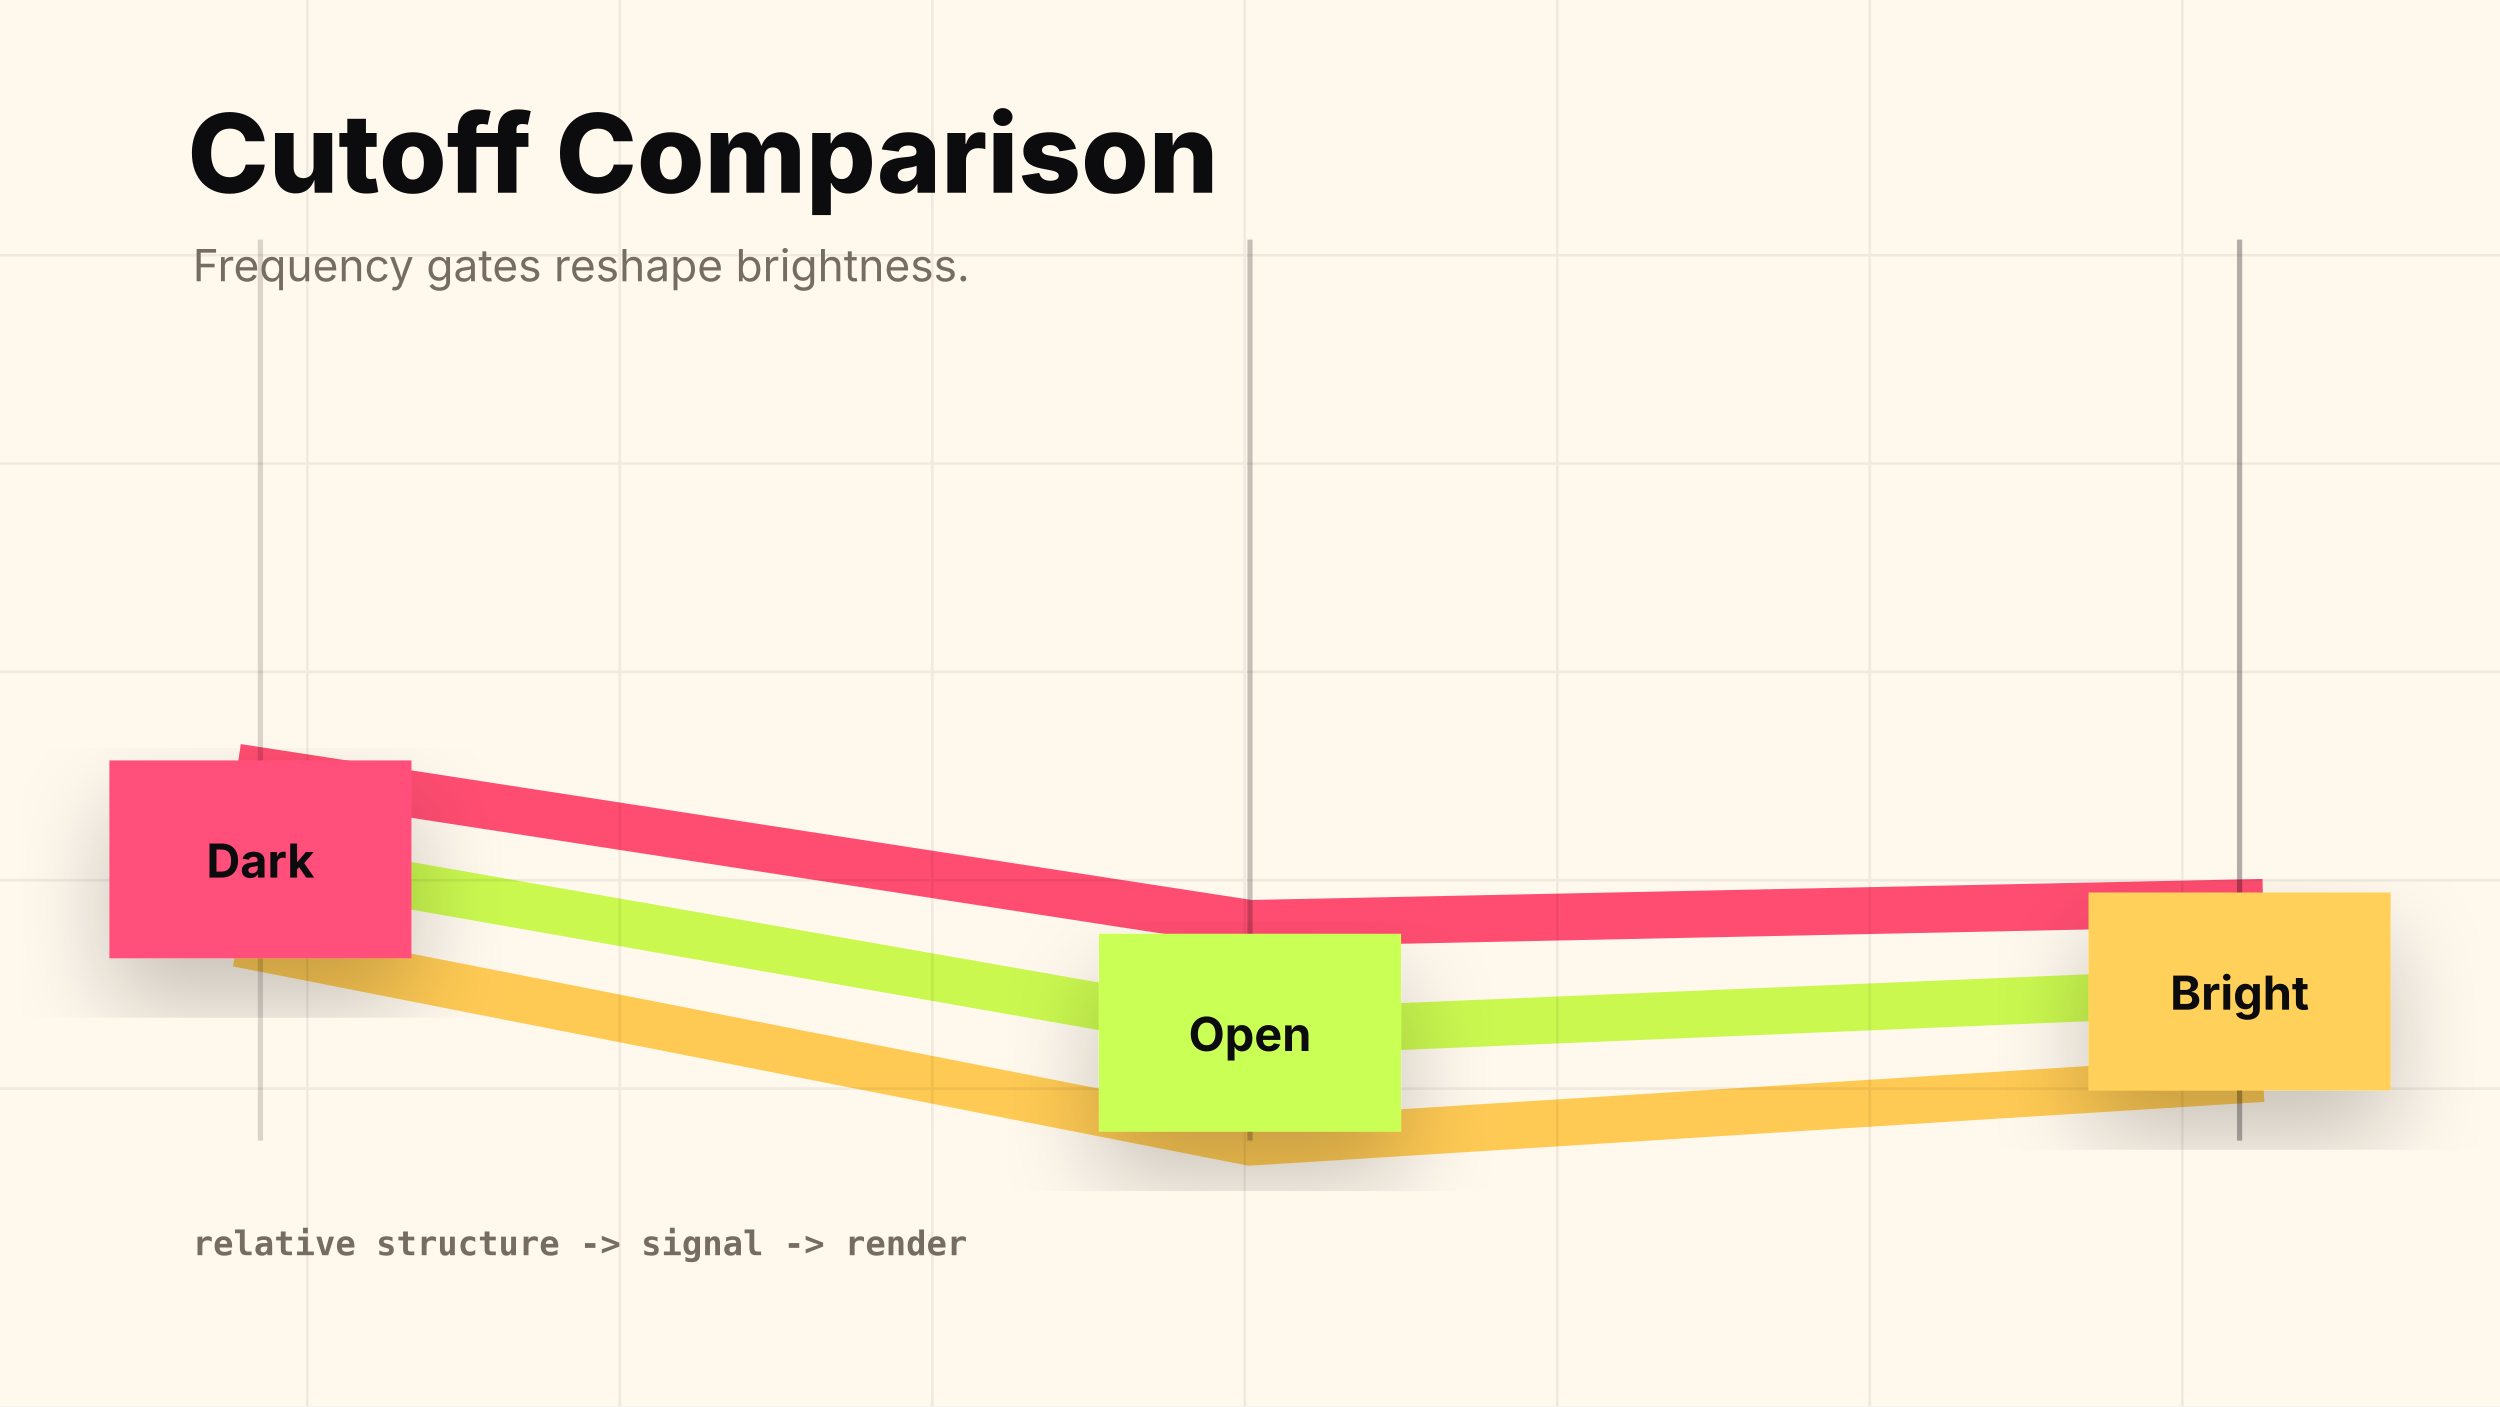
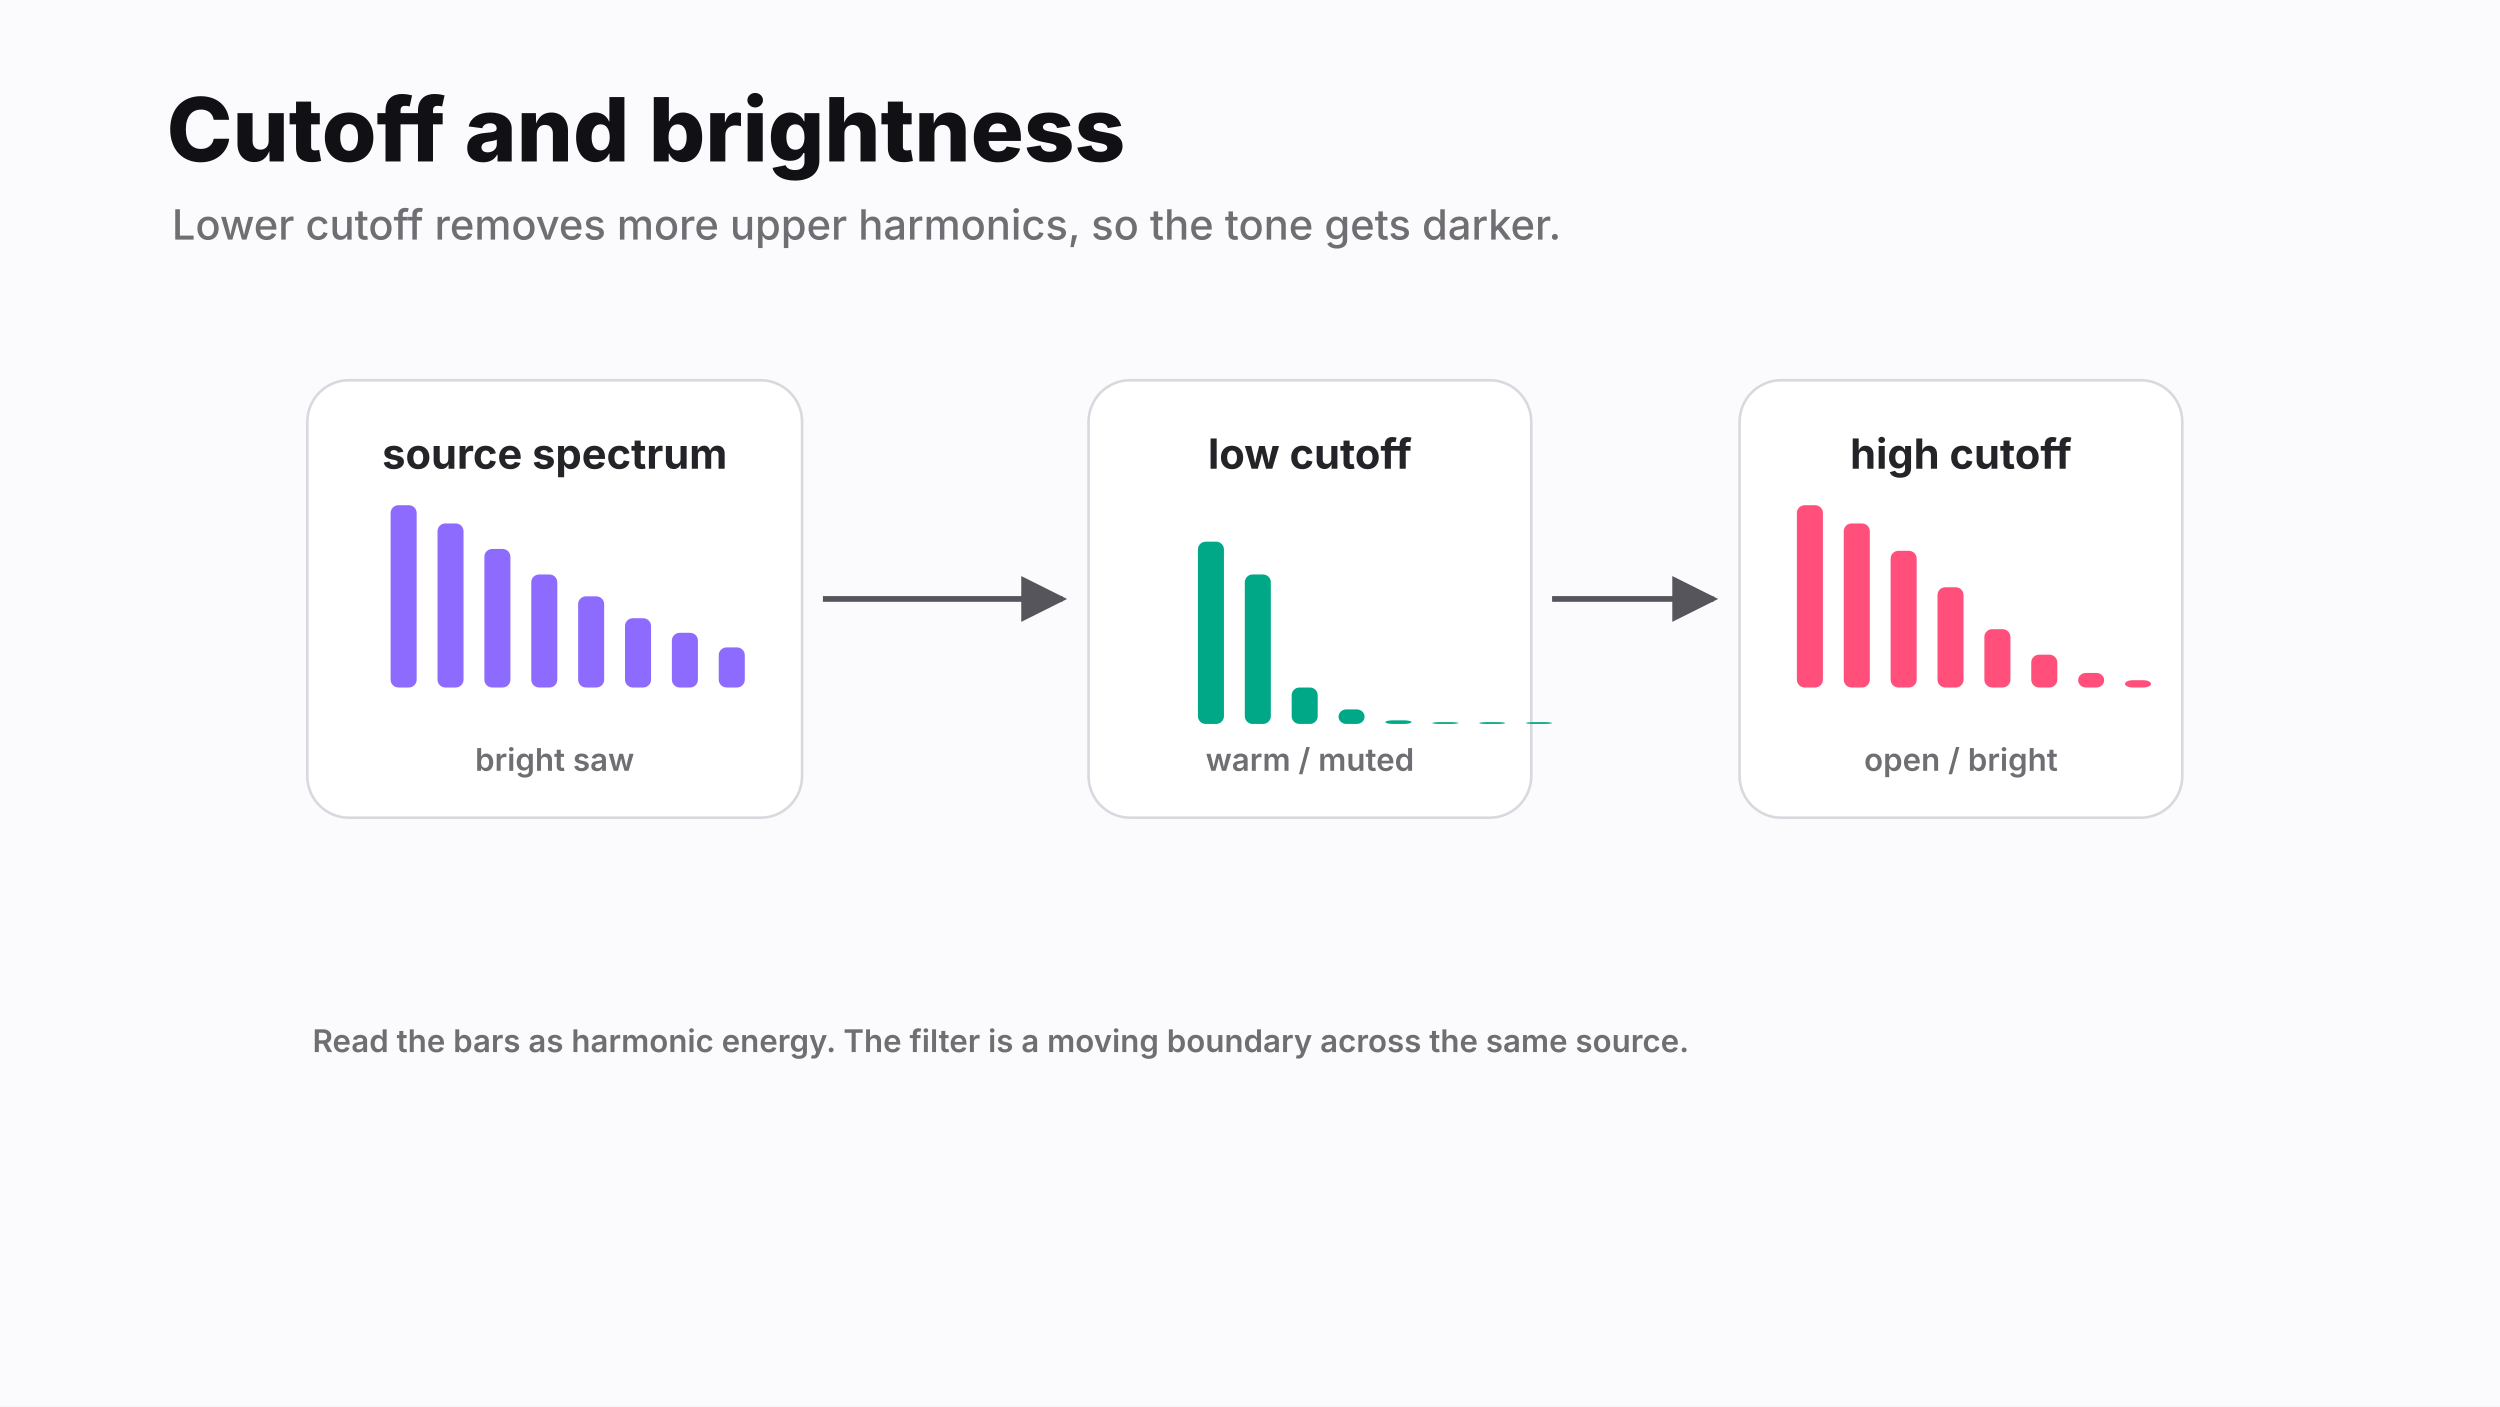
<svg xmlns="http://www.w3.org/2000/svg" viewBox="0 0 960 540" role="img" aria-labelledby="title desc">
+   <defs>
+     <marker id="arrow" viewBox="0 0 10 10" refX="9" refY="5" markerWidth="8" markerHeight="8" orient="auto">
+       <path d="M 0 0 L 10 5 L 0 10 Z" fill="context-stroke" />
+     </marker>
+   </defs>
  <style>
-   :root{color-scheme:light dark}.bg{fill:#fff8ed}.grid{stroke:#0c0b0d;stroke-opacity:.06}.ink{fill:#0c0b0d}.muted{fill:#756c62}.rail{fill:none;stroke-linecap:square;stroke-width:18;mix-blend-mode:multiply}.r0{stroke:#ff4f7a}.r1{stroke:#caff55}.r2{stroke:#ffd05a}.tick{fill:#0c0b0d}.node rect{filter:url(#soft)}.node text{fill:#0c0b0d;font:700 18px ui-sans-serif,-apple-system,BlinkMacSystemFont,'Segoe UI',sans-serif;text-anchor:middle}.mono{font:600 13px ui-monospace,SFMono-Regular,Menlo,monospace}@media(prefers-color-scheme:dark){.bg{fill:#08070a}.grid{stroke:#fff8ed;stroke-opacity:.07}.ink{fill:#fff8ed}.muted{fill:#b5aca1}.rail{mix-blend-mode:screen;opacity:.88}.tick{fill:#fff8ed}.node text{fill:#08070a}}
+ :root{color-scheme:light dark}.bg{fill:#fbfbfd}.panel{fill:#fff;stroke:#d8d8df}.soft{fill:#f2f2f7}.ink{fill:#17171b}.muted{fill:#6e6e73}.label{fill:#242428;font:650 16px -apple-system,BlinkMacSystemFont,"SF Pro Text","Segoe UI",sans-serif}.small{fill:#6e6e73;font:600 12px -apple-system,BlinkMacSystemFont,"SF Pro Text","Segoe UI",sans-serif}.title{fill:#111115;font:760 34px -apple-system,BlinkMacSystemFont,"SF Pro Display","Segoe UI",sans-serif}.desc{fill:#6e6e73;font:500 16px -apple-system,BlinkMacSystemFont,"SF Pro Text","Segoe UI",sans-serif}.mono{fill:#55555b;font:650 13px ui-monospace,SFMono-Regular,Menlo,monospace}.axis{stroke:#8e8e93;stroke-width:1.5}.arrow{stroke:#55555b;stroke-width:2.2;fill:none;marker-end:url(#arrow)}.line{fill:none;stroke:#17171b;stroke-width:3;stroke-linecap:round;stroke-linejoin:round}.hot{stroke:#ff4f7a}.mint{stroke:#00a887}.gold{stroke:#c78800}.violet{stroke:#8e6bff}.hotf{fill:#ff4f7a}.mintf{fill:#00a887}.goldf{fill:#f2a900}.violetf{fill:#8e6bff}.darkf{fill:#242428}.lightf{fill:#fff}.fade{opacity:.22}.fillHot{fill:#ff4f7a;opacity:.12}.fillMint{fill:#00a887;opacity:.13}.fillGold{fill:#f2a900;opacity:.16}.fillViolet{fill:#8e6bff;opacity:.13}.mid{text-anchor:middle}.right{text-anchor:end}@media(prefers-color-scheme:dark){.bg{fill:#08090d}.panel{fill:#121319;stroke:#2d2e36}.soft{fill:#1b1c23}.ink,.title{fill:#f5f5f7}.muted,.desc,.small,.mono{fill:#a1a1aa}.label{fill:#f1f1f4}.axis{stroke:#696a73}.arrow{stroke:#bbbcc6}.line{stroke:#f5f5f7}.darkf{fill:#f5f5f7}.lightf{fill:#121319}}
</style>
-   <defs>
-     <filter id="soft" x="-30%" y="-30%" width="160%" height="160%">
-       <feDropShadow dx="0" dy="18" stdDeviation="18" flood-color="#000" flood-opacity=".22" />
-     </filter>
-   </defs>
  <rect class="bg" width="960" height="540" />
-   <path class="grid" d="M0 98H960M0 178H960M0 258H960M0 338H960M0 418H960M118 0V540M238 0V540M358 0V540M478 0V540M598 0V540M718 0V540M838 0V540" />
-   <rect class="tick" x="99" y="92" width="2" height="346" opacity="0.16" />
-   <rect class="tick" x="479" y="92" width="2" height="346" opacity="0.24" />
-   <rect class="tick" x="859" y="92" width="2" height="346" opacity="0.32" />
-   <text class="ink" x="72" y="74" font-family="ui-sans-serif,-apple-system,BlinkMacSystemFont,'Segoe UI',sans-serif" font-size="42" font-weight="760">Cutoff Comparison</text>
-   <text class="muted" x="74" y="108" font-family="ui-sans-serif,-apple-system,BlinkMacSystemFont,'Segoe UI',sans-serif" font-size="17">Frequency gates reshape brightness.</text>
-   <text class="muted mono" x="74" y="482">relative structure -&gt; signal -&gt; render</text>
-   <path class="rail r0" d="M 100.0 296.0 L 480.0 354.6 L 860.0 346.7" />
-   <path class="rail r1" d="M 100.0 330.0 L 480.0 396.6 L 860.0 380.7" />
-   <path class="rail r2" d="M 100.0 364.0 L 480.0 438.6 L 860.0 414.7" />
-   <g class="node" transform="translate(42 292)">
-     <rect fill="#ff4f7a" width="116" height="76" />
-     <text x="58" y="45">Dark</text>
-   </g>
-   <g class="node" transform="translate(422 358.5716)">
-     <rect fill="#caff55" width="116" height="76" />
-     <text x="58" y="45">Open</text>
-   </g>
-   <g class="node" transform="translate(802 342.7176)">
-     <rect fill="#ffd05a" width="116" height="76" />
-     <text x="58" y="45">Bright</text>
-   </g>
+   <text class="title" x="64" y="62">Cutoff and brightness</text>
+   <text class="desc" x="66" y="92">Lower cutoff removes more upper harmonics, so the tone gets darker.</text>
+   <rect class="panel" x="118" y="146" width="190" height="168" rx="16" />
+   <text class="label mid" x="213" y="180">source spectrum</text>
+   <text class="small mid" x="213" y="296">bright saw</text>
+   <rect class="violetf" x="150" y="194" width="10" height="70" rx="3" />
+   <rect class="violetf" x="168" y="201" width="10" height="63" rx="3" />
+   <rect class="violetf" x="186" y="210.8" width="10" height="53.2" rx="3" />
+   <rect class="violetf" x="204" y="220.6" width="10" height="43.4" rx="3" />
+   <rect class="violetf" x="222" y="229" width="10" height="35" rx="3" />
+   <rect class="violetf" x="240" y="237.4" width="10" height="26.6" rx="3" />
+   <rect class="violetf" x="258" y="243" width="10" height="21" rx="3" />
+   <rect class="violetf" x="276" y="248.6" width="10" height="15.4" rx="3" />
+   <line class="arrow" x1="316" y1="230" x2="408" y2="230" />
+   <rect class="panel" x="418" y="146" width="170" height="168" rx="16" />
+   <text class="label mid" x="503" y="180">low cutoff</text>
+   <text class="small mid" x="503" y="296">warm / muted</text>
+   <rect class="mintf" x="460" y="208" width="10" height="70" rx="3" />
+   <rect class="mintf" x="478" y="220.6" width="10" height="57.4" rx="3" />
+   <rect class="mintf" x="496" y="264" width="10" height="14" rx="3" />
+   <rect class="mintf" x="514" y="272.4" width="10" height="5.6" rx="3" />
+   <rect class="mintf" x="532" y="276.6" width="10" height="1.4" rx="3" />
+   <rect class="mintf" x="550" y="277.3" width="10" height="0.7" rx="3" />
+   <rect class="mintf" x="568" y="277.3" width="10" height="0.7" rx="3" />
+   <rect class="mintf" x="586" y="277.3" width="10" height="0.7" rx="3" />
+   <line class="arrow" x1="596" y1="230" x2="658" y2="230" />
+   <rect class="panel" x="668" y="146" width="170" height="168" rx="16" />
+   <text class="label mid" x="753" y="180">high cutoff</text>
+   <text class="small mid" x="753" y="296">open / bright</text>
+   <rect class="hotf" x="690" y="194" width="10" height="70" rx="3" />
+   <rect class="hotf" x="708" y="201" width="10" height="63" rx="3" />
+   <rect class="hotf" x="726" y="211.5" width="10" height="52.5" rx="3" />
+   <rect class="hotf" x="744" y="225.5" width="10" height="38.5" rx="3" />
+   <rect class="hotf" x="762" y="241.6" width="10" height="22.4" rx="3" />
+   <rect class="hotf" x="780" y="251.4" width="10" height="12.6" rx="3" />
+   <rect class="hotf" x="798" y="258.4" width="10" height="5.6" rx="3" />
+   <rect class="hotf" x="816" y="261.2" width="10" height="2.8" rx="3" />
+   <text class="small" x="120" y="404">Read the bars as harmonic energy. The filter is a moving boundary across the same source.</text>
</svg>
